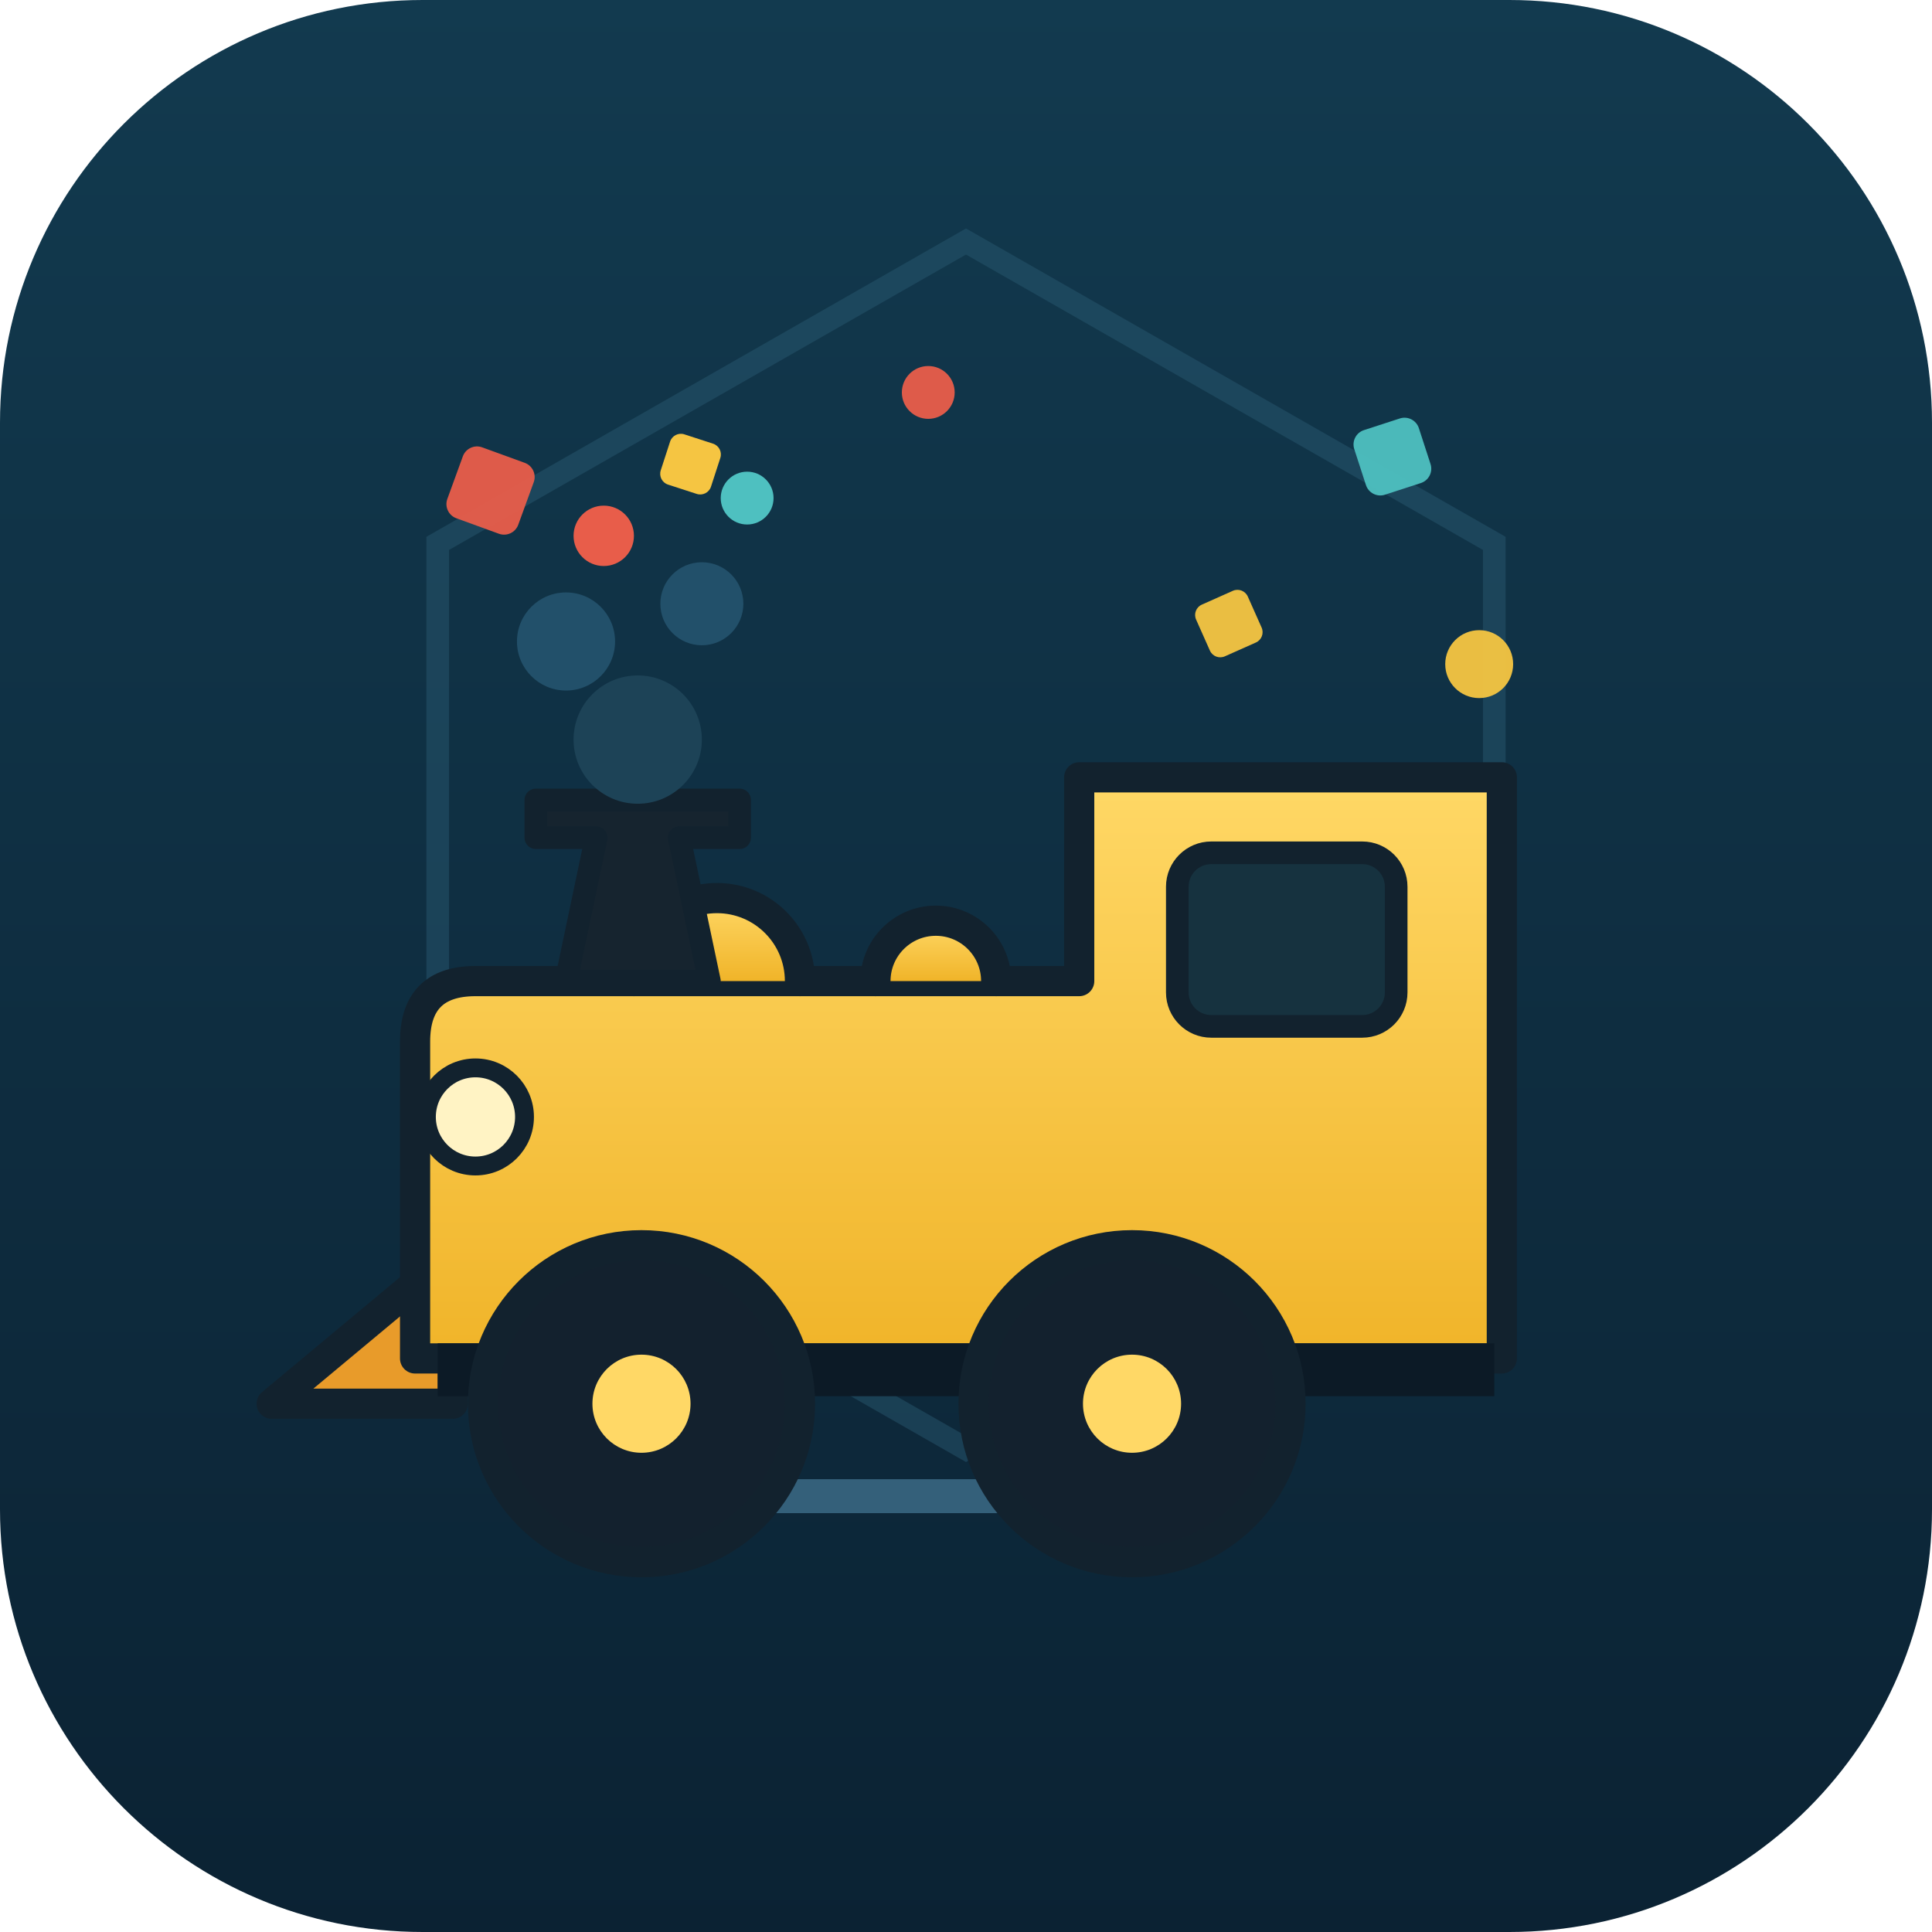
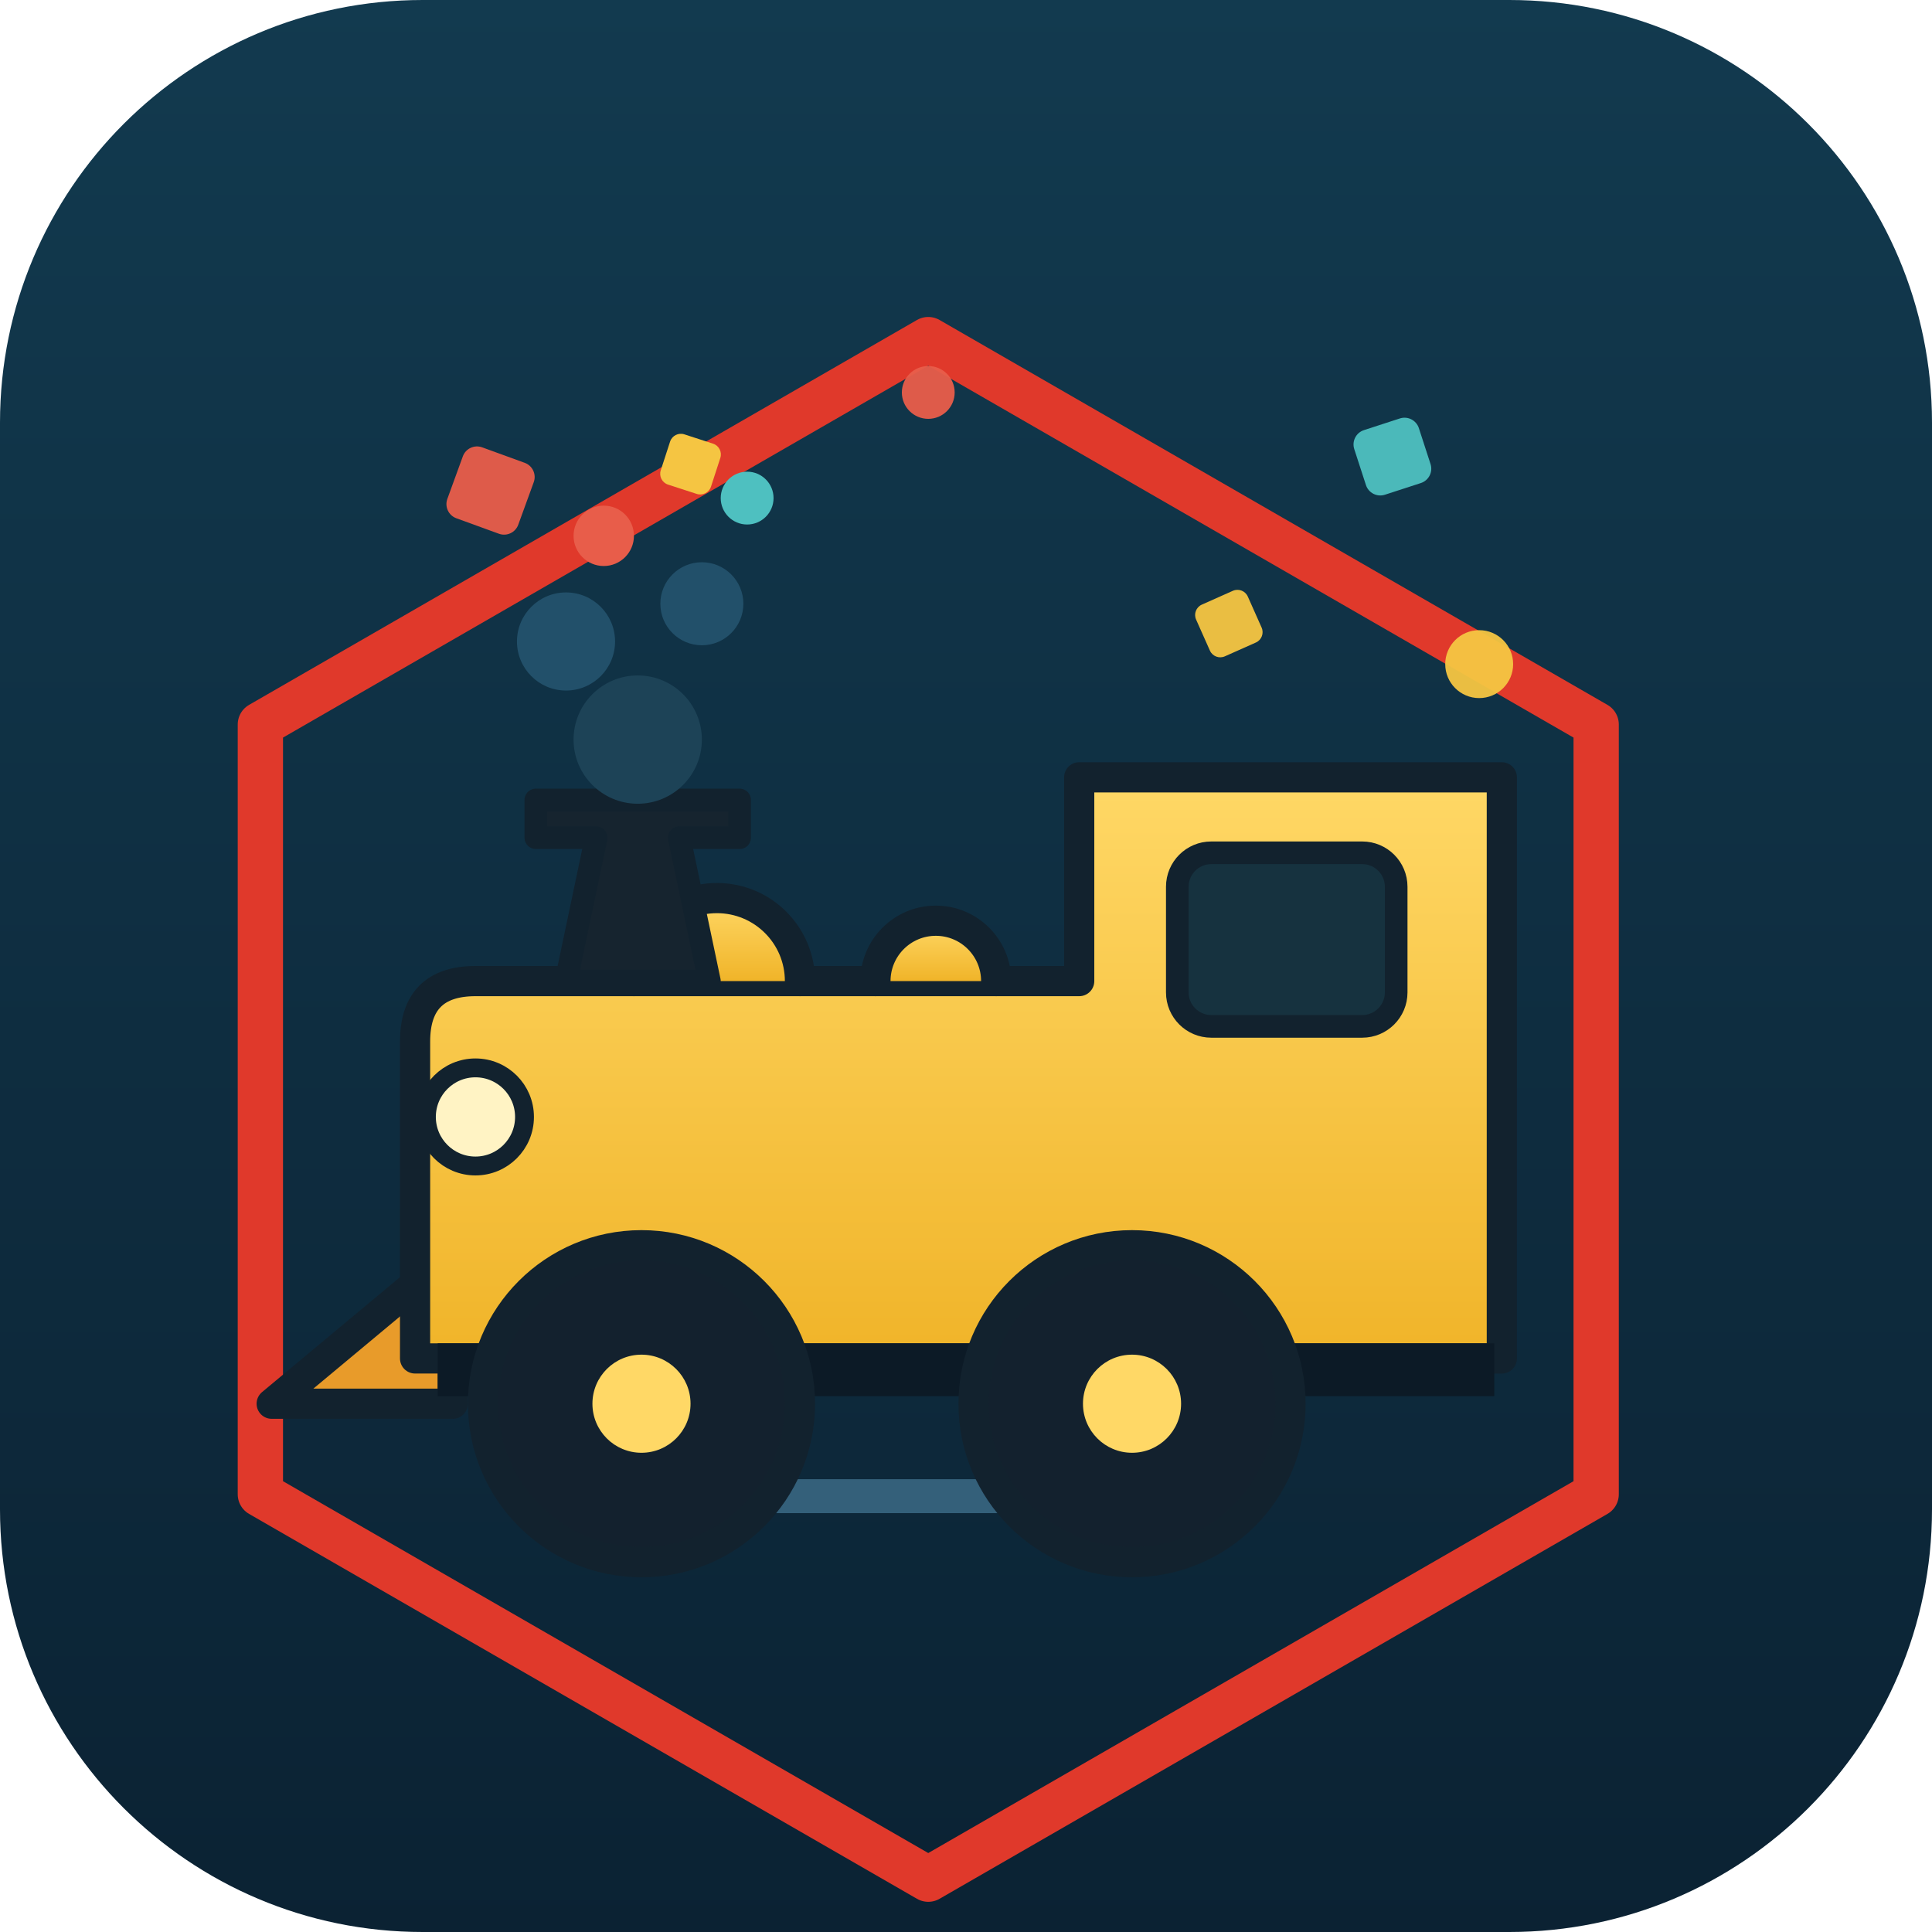
<svg xmlns="http://www.w3.org/2000/svg" viewBox="0 0 512 512" role="img" aria-label="Trains Party">
  <defs>
    <linearGradient id="bg" x1="0" y1="0" x2="0" y2="1">
      <stop offset="0" stop-color="#123a4f" />
      <stop offset="1" stop-color="#0b2233" />
    </linearGradient>
    <linearGradient id="body" x1="0" y1="0" x2="0" y2="1">
      <stop offset="0" stop-color="#ffd866" />
      <stop offset="1" stop-color="#f0b429" />
    </linearGradient>
    <clipPath id="badge">
      <rect width="512" height="512" rx="112" />
    </clipPath>
  </defs>
  <g clip-path="url(#badge)">
    <rect width="512" height="512" fill="url(#bg)" />
-     <polygon points="256,64 396,144 396,304 256,384 116,304 116,144" fill="none" stroke="#2a5b73" stroke-width="6" opacity="0.45" />
+     <polygon points="246,90 423,192 423,396 246,498 69,396 69,192" fill="none" stroke="#e0392b" stroke-width="12" stroke-linejoin="round" />
    <g opacity="0.95">
      <rect x="120" y="120" width="20" height="20" rx="4" fill="#e85d4a" transform="rotate(20 130 130)" />
      <rect x="360" y="112" width="18" height="18" rx="4" fill="#4ec0c0" transform="rotate(-18 369 121)" />
      <circle cx="392" cy="176" r="9" fill="#f5c542" />
      <circle cx="246" cy="104" r="7" fill="#e85d4a" />
      <rect x="318" y="158" width="15" height="15" rx="3" fill="#f5c542" transform="rotate(-24 325 165)" />
    </g>
    <g stroke="#12222e" stroke-width="8" stroke-linejoin="round" stroke-linecap="round">
      <path d="M120 332 L72 372 L120 372 Z" fill="#e89b2a" />
      <path d="M286 206                L398 206                L398 360                L110 360                L110 276                Q110 260 126 260                L286 260                Z" fill="url(#body)" />
      <path d="M168 260 A22 22 0 0 1 212 260" fill="url(#body)" />
      <path d="M232 260 A16 16 0 0 1 264 260" fill="url(#body)" />
    </g>
    <path d="M150 260 L158 222 L142 222 L142 212 L196 212 L196 222 L180 222 L188 260 Z" fill="#16242f" stroke="#12222e" stroke-width="6" stroke-linejoin="round" />
    <rect x="312" y="226" width="58" height="46" rx="9" fill="#16323f" stroke="#12222e" stroke-width="6" />
    <circle cx="126" cy="296" r="13" fill="#fff3c4" stroke="#12222e" stroke-width="5" />
    <rect x="116" y="356" width="280" height="14" fill="#0c1a26" />
    <rect x="150" y="392" width="170" height="9" rx="4.5" fill="#34607a" />
    <g stroke="#12222e" stroke-width="8">
      <circle cx="170" cy="372" r="42" fill="#13212e" />
      <circle cx="300" cy="372" r="42" fill="#13212e" />
    </g>
    <g fill="#ffd866">
      <circle cx="170" cy="372" r="13" />
      <circle cx="300" cy="372" r="13" />
    </g>
    <g>
      <circle cx="169" cy="196" r="17" fill="#1d4357" />
      <circle cx="150" cy="170" r="13" fill="#22506a" />
      <circle cx="186" cy="160" r="11" fill="#22506a" />
      <circle cx="160" cy="142" r="8" fill="#e85d4a" />
      <circle cx="198" cy="132" r="7" fill="#4ec0c0" />
      <rect x="176" y="116" width="14" height="14" rx="3" fill="#f5c542" transform="rotate(18 183 123)" />
    </g>
  </g>
</svg>
